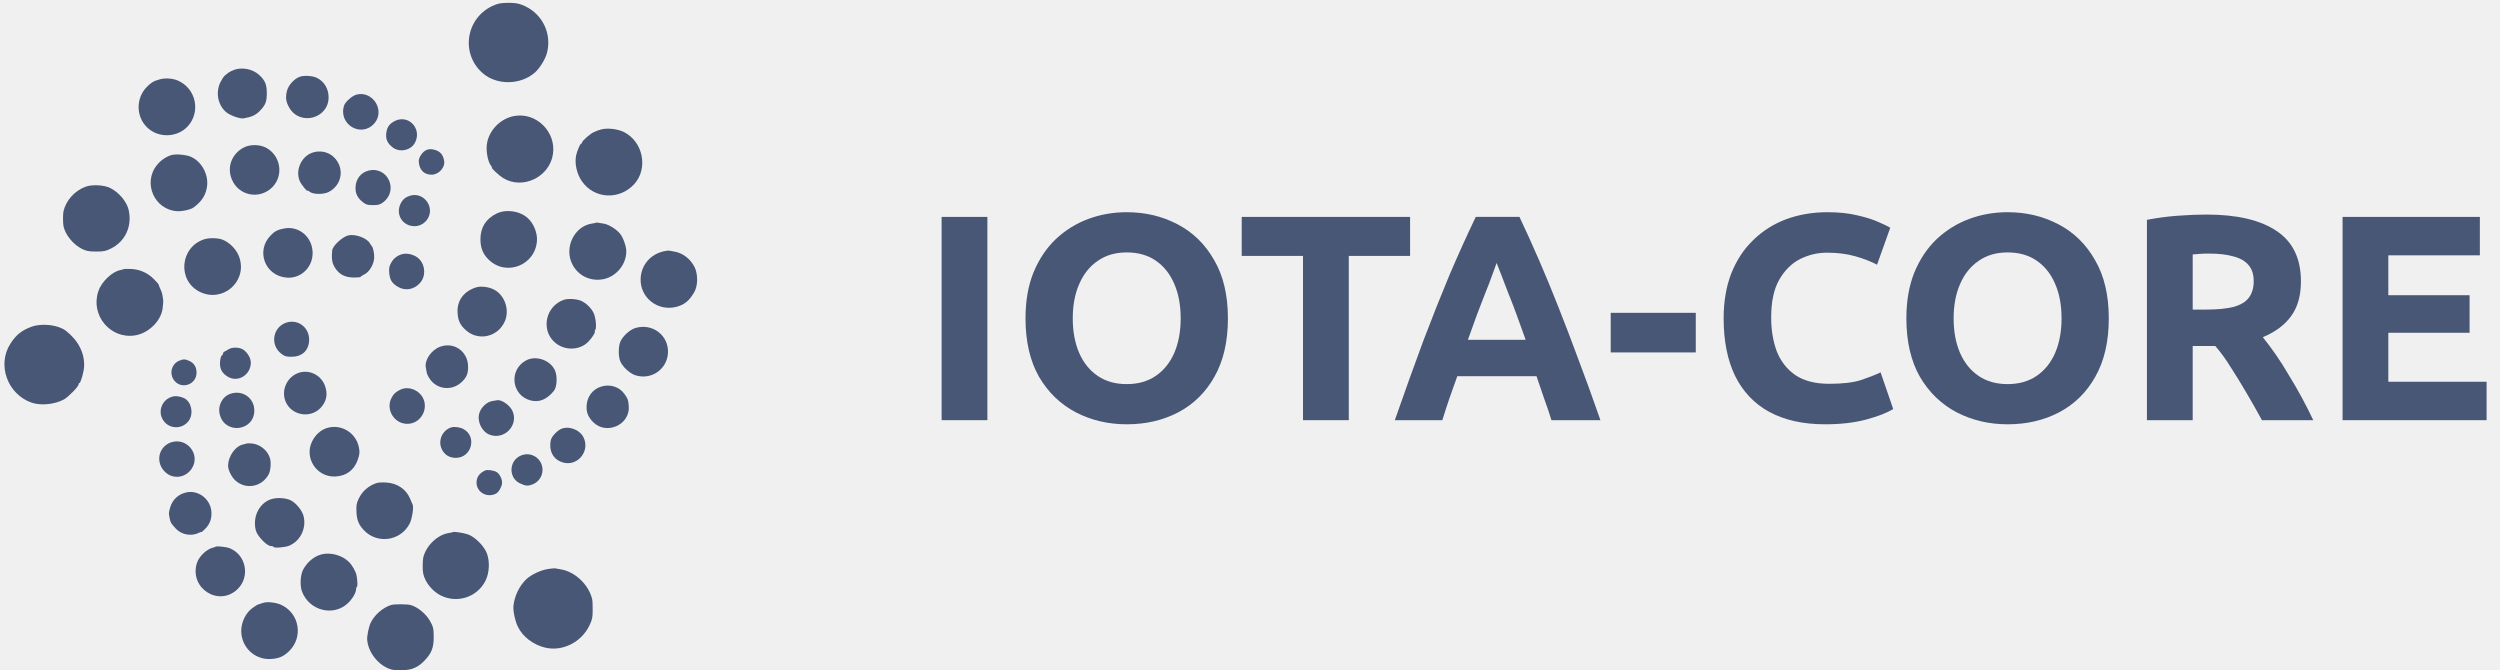
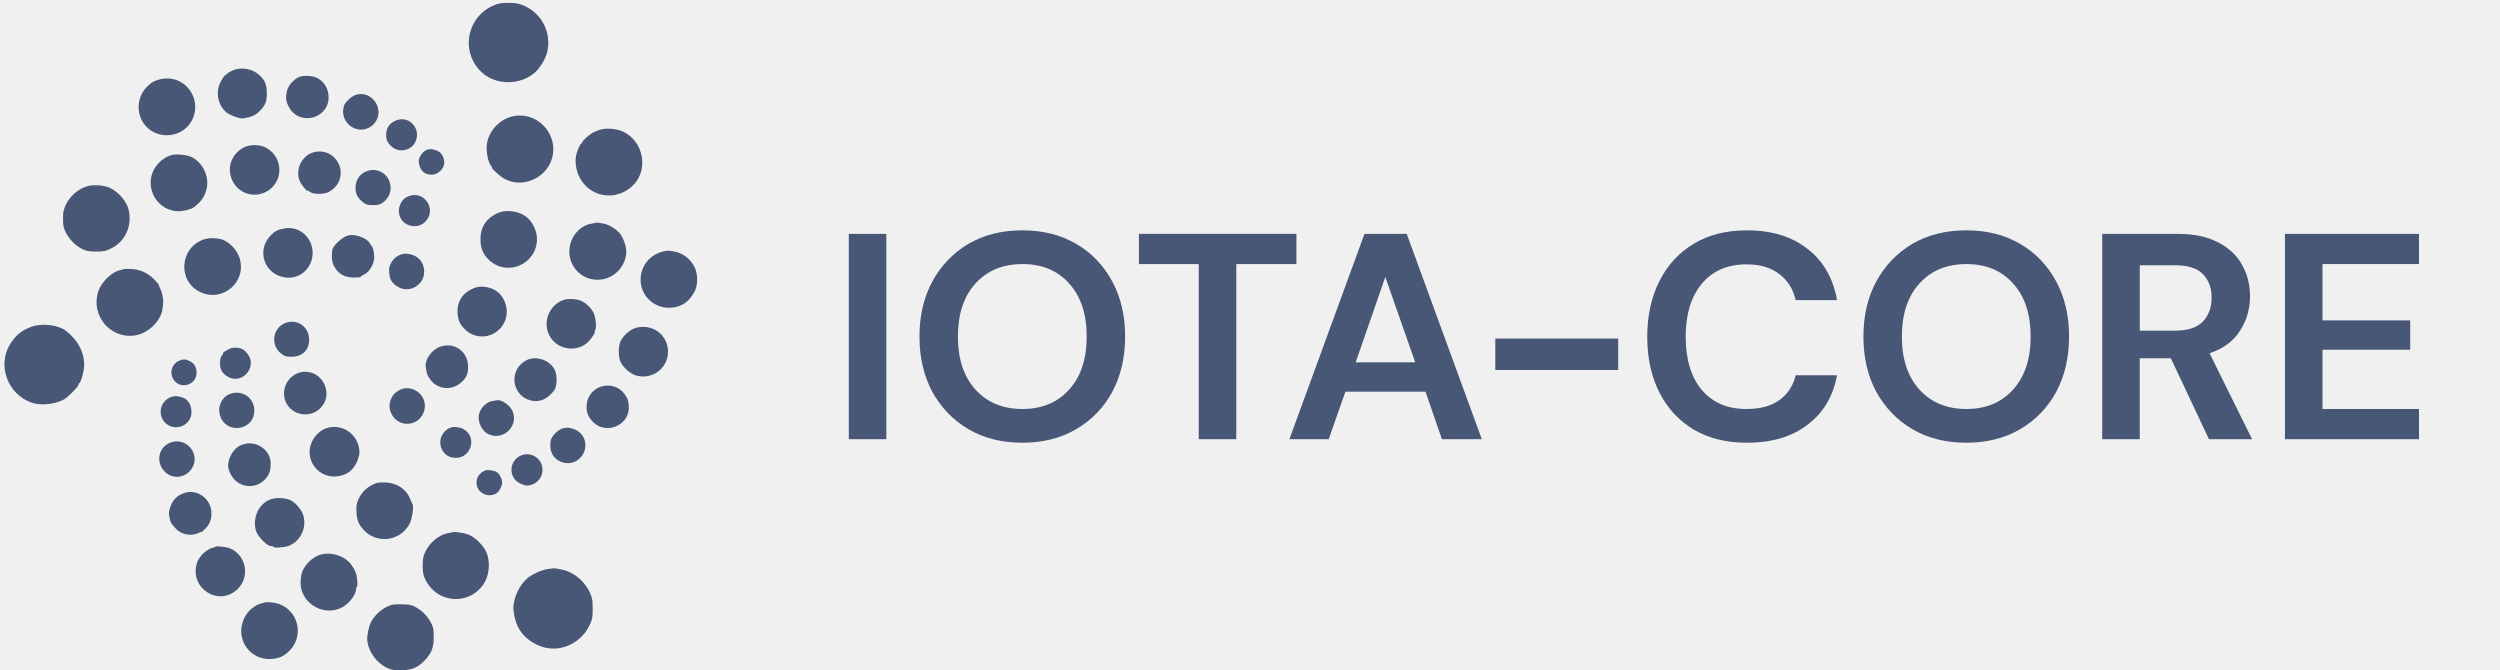
<svg xmlns="http://www.w3.org/2000/svg" width="250" height="67" viewBox="0 0 178 48" fill="none" version="1.1" id="svg2530" xml:space="preserve">
  <defs id="defs2534" />
  <g transform="matrix(0.0073903,0,0,-0.0073903,-0.2461051,48.94926)" fill="#000000" stroke="none" id="g4215" style="fill:#485776;fill-opacity:1">
    <path d="m 4785,6586 c -299,-93 -380,-468 -147,-672 135,-117 361,-116 501,2 52,45 107,133 123,199 45,181 -42,366 -210,447 -56,26 -81,32 -147,34 -44,1 -98,-3 -120,-10 z" id="path4107" style="fill:#485776;fill-opacity:1" />
    <path d="m 2227,5946 c -20,-8 -45,-20 -54,-27 -10,-8 -26,-21 -36,-29 -10,-8 -29,-38 -43,-66 -46,-97 -24,-217 55,-286 36,-32 134,-68 170,-62 74,12 115,30 152,66 60,60 74,92 74,178 0,84 -16,123 -74,177 -62,57 -165,78 -244,49 z" id="path4109" style="fill:#485776;fill-opacity:1" />
    <path d="m 2869,5881 c -56,-18 -115,-82 -129,-140 -16,-66 -9,-108 25,-165 105,-175 378,-101 379,103 0,84 -42,155 -114,190 -37,19 -118,25 -161,12 z" id="path4111" style="fill:#485776;fill-opacity:1" />
    <path d="m 1510,5855 c -58,-15 -87,-32 -129,-75 -105,-107 -105,-284 1,-389 107,-107 290,-104 394,5 133,142 83,373 -97,448 -49,20 -117,25 -169,11 z" id="path4113" style="fill:#485776;fill-opacity:1" />
    <path d="m 3417,5707 c -43,-10 -111,-70 -123,-107 -58,-183 167,-316 293,-173 108,122 -12,318 -170,280 z" id="path4115" style="fill:#485776;fill-opacity:1" />
    <path d="m 4944,5499 c -146,-26 -264,-159 -268,-303 -2,-67 18,-151 42,-178 8,-10 12,-18 9,-18 -14,0 69,-78 108,-102 189,-117 451,8 484,232 32,216 -162,407 -375,369 z" id="path4117" style="fill:#485776;fill-opacity:1" />
    <path d="m 3785,5450 c -52,-27 -75,-59 -82,-118 -7,-59 12,-99 63,-138 69,-53 181,-27 218,51 65,135 -68,272 -199,205 z" id="path4119" style="fill:#485776;fill-opacity:1" />
    <path d="m 5787,5369 c -20,-5 -54,-17 -75,-28 -41,-21 -112,-85 -112,-101 0,-5 -4,-10 -9,-10 -8,0 -37,-67 -47,-111 -17,-77 5,-180 55,-252 119,-173 365,-186 509,-27 136,151 85,409 -100,503 -60,30 -156,42 -221,26 z" id="path4121" style="fill:#485776;fill-opacity:1" />
    <path d="m 2327,5196 c -119,-58 -171,-189 -122,-309 65,-162 269,-202 393,-79 114,115 82,310 -63,385 -60,30 -148,32 -208,3 z" id="path4123" style="fill:#485776;fill-opacity:1" />
    <path d="m 4094,5170 c -38,-15 -78,-73 -76,-110 4,-82 50,-130 124,-130 70,0 134,70 122,135 -10,55 -33,85 -79,102 -36,13 -63,14 -91,3 z" id="path4125" style="fill:#485776;fill-opacity:1" />
    <path d="m 2985,5143 c -106,-37 -165,-170 -121,-274 14,-34 76,-110 76,-94 0,4 9,0 19,-9 31,-28 133,-30 185,-4 133,68 158,237 49,340 -53,50 -135,67 -208,41 z" id="path4127" style="fill:#485776;fill-opacity:1" />
    <path d="m 1620,5120 c -51,-15 -101,-49 -138,-94 -143,-173 -28,-438 196,-450 51,-2 128,15 157,36 82,59 124,129 132,216 10,112 -57,230 -156,275 -48,21 -147,30 -191,17 z" id="path4129" style="fill:#485776;fill-opacity:1" />
    <path d="m 3533,4970 c -76,-18 -126,-82 -128,-164 -2,-60 21,-104 73,-144 30,-23 45,-27 97,-27 52,0 68,5 99,28 151,116 43,351 -141,307 z" id="path4131" style="fill:#485776;fill-opacity:1" />
    <path d="m 790,4814 c -106,-38 -192,-133 -216,-239 -6,-26 -6,-113 0,-144 18,-85 95,-179 182,-222 40,-19 65,-24 134,-24 73,0 93,4 142,28 141,69 209,216 174,375 -18,79 -93,170 -177,212 -57,30 -177,37 -239,14 z" id="path4133" style="fill:#485776;fill-opacity:1" />
    <path d="m 3941,4728 c -51,-14 -78,-36 -100,-81 -51,-109 26,-222 146,-216 70,4 132,63 139,133 10,105 -86,190 -185,164 z" id="path4135" style="fill:#485776;fill-opacity:1" />
    <path d="m 4774,4554 c -104,-50 -158,-134 -158,-249 0,-83 23,-142 77,-196 170,-170 457,-58 471,183 4,75 -32,164 -87,215 -76,71 -209,92 -303,47 z" id="path4137" style="fill:#485776;fill-opacity:1" />
    <path d="m 5738,4465 c -1,-2 -21,-6 -43,-9 -171,-27 -270,-235 -188,-395 52,-102 157,-159 272,-148 139,12 252,137 251,276 -1,48 -30,131 -60,168 -37,46 -114,93 -162,99 -24,3 -48,7 -55,9 -6,2 -13,2 -15,0 z" id="path4139" style="fill:#485776;fill-opacity:1" />
    <path d="m 2715,4409 c -63,-12 -91,-25 -130,-65 -151,-150 -58,-397 155,-412 139,-10 254,104 249,247 -5,149 -133,256 -274,230 z" id="path4141" style="fill:#485776;fill-opacity:1" />
    <path d="m 3337,4342 c -58,-13 -154,-101 -158,-146 -9,-90 0,-132 37,-183 40,-53 89,-77 166,-80 37,-1 70,2 73,7 3,5 20,16 38,25 46,22 89,95 93,157 2,46 -11,106 -25,118 -3,3 -11,14 -17,25 -27,50 -140,92 -207,77 z" id="path4143" style="fill:#485776;fill-opacity:1" />
    <path d="m 1942,4305 c -239,-74 -268,-402 -46,-511 221,-108 460,98 384,331 -24,76 -92,147 -166,176 -44,16 -126,18 -172,4 z" id="path4145" style="fill:#485776;fill-opacity:1" />
    <path d="m 6396,4188 c -131,-28 -221,-133 -227,-263 -9,-187 167,-325 351,-275 74,20 121,59 168,140 36,60 38,171 6,240 -40,83 -118,143 -201,155 -21,3 -42,7 -48,9 -5,1 -27,-1 -49,-6 z" id="path4147" style="fill:#485776;fill-opacity:1" />
    <path d="m 3858,4160 c -49,-14 -85,-42 -108,-85 -19,-34 -22,-52 -18,-99 6,-67 28,-101 87,-135 71,-39 152,-25 209,37 59,63 57,169 -5,234 -38,40 -114,62 -165,48 z" id="path4149" style="fill:#485776;fill-opacity:1" />
    <path d="m 1158,4015 c -2,-2 -15,-6 -30,-9 -82,-15 -185,-112 -216,-206 -79,-231 116,-466 355,-428 128,20 247,134 267,254 5,33 9,86 6,94 -1,3 -3,20 -6,38 -2,18 -12,47 -21,65 -9,18 -16,35 -15,38 1,4 -19,28 -45,54 -61,63 -137,97 -224,101 -37,1 -69,1 -71,-1 z" id="path4151" style="fill:#485776;fill-opacity:1" />
    <path d="m 4575,3838 c -120,-38 -186,-126 -181,-242 4,-79 24,-123 81,-174 121,-108 310,-66 377,86 49,110 0,254 -104,308 -52,27 -128,36 -173,22 z" id="path4153" style="fill:#485776;fill-opacity:1" />
    <path d="m 5425,3717 c -175,-59 -226,-288 -91,-410 93,-85 242,-83 327,3 36,36 76,100 63,100 -4,0 -2,6 4,13 17,20 6,129 -18,173 -27,49 -74,92 -120,112 -43,18 -125,23 -165,9 z" id="path4155" style="fill:#485776;fill-opacity:1" />
    <path d="m 2737,3497 c -134,-42 -164,-217 -51,-303 32,-25 47,-29 99,-29 100,0 164,58 170,154 8,124 -102,213 -218,178 z" id="path4157" style="fill:#485776;fill-opacity:1" />
    <path d="M 264,3456 C 168,3421 113,3376 59,3291 -72,3086 31,2802 265,2720 c 90,-31 224,-17 313,31 43,24 142,125 142,145 0,8 4,14 8,14 13,0 43,107 46,160 6,130 -56,253 -177,347 -73,57 -231,76 -333,39 z" id="path4159" style="fill:#485776;fill-opacity:1" />
    <path d="m 6119,3444 c -53,-16 -119,-74 -145,-129 -20,-43 -23,-135 -5,-187 18,-54 91,-123 148,-142 154,-50 309,57 317,217 8,169 -150,290 -315,241 z" id="path4161" style="fill:#485776;fill-opacity:1" />
    <path d="m 4222,3261 c -82,-31 -148,-127 -136,-198 2,-13 6,-35 9,-49 2,-15 16,-44 31,-65 70,-102 211,-117 305,-32 52,47 68,88 65,161 -6,144 -141,234 -274,183 z" id="path4163" style="fill:#485776;fill-opacity:1" />
    <path d="m 2175,3238 c -16,-10 -36,-21 -42,-24 -7,-3 -13,-12 -13,-19 0,-7 -5,-15 -11,-17 -6,-2 -14,-28 -17,-57 -7,-73 20,-121 85,-155 97,-49 213,28 213,142 0,43 -29,93 -70,124 -36,26 -108,29 -145,6 z" id="path4165" style="fill:#485776;fill-opacity:1" />
    <path d="m 5059,3130 c -170,-90 -143,-339 42,-388 84,-22 156,7 226,91 33,40 37,151 8,207 -49,96 -183,139 -276,90 z" id="path4167" style="fill:#485776;fill-opacity:1" />
    <path d="m 1694,3126 c -69,-30 -95,-114 -55,-179 65,-106 227,-58 225,66 -1,53 -24,90 -69,111 -40,19 -60,20 -101,2 z" id="path4169" style="fill:#485776;fill-opacity:1" />
    <path d="m 2840,3004 c -105,-45 -156,-169 -113,-273 56,-134 236,-168 338,-63 58,60 74,134 44,215 -40,111 -164,166 -269,121 z" id="path4171" style="fill:#485776;fill-opacity:1" />
    <path d="m 5787,2876 c -84,-25 -139,-99 -142,-191 -3,-61 18,-109 66,-156 129,-125 356,-23 343,156 -5,62 -8,72 -41,118 -49,70 -140,100 -226,73 z" id="path4173" style="fill:#485776;fill-opacity:1" />
    <path d="m 3835,2844 c -45,-23 -66,-45 -86,-88 -48,-108 32,-237 151,-241 156,-6 238,189 124,297 -53,49 -131,63 -189,32 z" id="path4175" style="fill:#485776;fill-opacity:1" />
    <path d="m 2195,2807 c -82,-26 -129,-118 -105,-205 52,-194 335,-157 334,43 -1,120 -113,200 -229,162 z" id="path4177" style="fill:#485776;fill-opacity:1" />
    <path d="m 1645,2782 c -120,-21 -170,-160 -91,-250 64,-73 181,-65 236,15 47,68 25,178 -43,215 -29,15 -77,25 -102,20 z" id="path4179" style="fill:#485776;fill-opacity:1" />
    <path d="m 4780,2744 c -8,-2 -32,-5 -52,-9 -47,-7 -104,-59 -121,-111 -27,-78 17,-179 92,-212 145,-62 293,89 226,231 -25,53 -104,107 -145,101 z" id="path4181" style="fill:#485776;fill-opacity:1" />
    <path d="m 3124,2473 c -58,-19 -109,-66 -140,-129 -78,-159 42,-344 220,-340 109,3 189,62 224,166 18,54 19,71 9,120 -29,142 -177,228 -313,183 z" id="path4183" style="fill:#485776;fill-opacity:1" />
    <path d="m 4335,2481 c -86,-26 -132,-124 -96,-207 26,-58 72,-88 137,-89 156,-1 210,210 72,281 -31,16 -85,23 -113,15 z" id="path4185" style="fill:#485776;fill-opacity:1" />
    <path d="m 5389,2461 c -19,-10 -47,-35 -63,-55 -25,-30 -31,-48 -33,-91 -3,-89 44,-154 127,-176 143,-37 263,117 193,249 -41,76 -152,112 -224,73 z" id="path4187" style="fill:#485776;fill-opacity:1" />
    <path d="m 1616,2335 c -115,-40 -151,-179 -70,-273 76,-90 211,-78 274,23 84,136 -52,302 -204,250 z" id="path4189" style="fill:#485776;fill-opacity:1" />
    <path d="m 2347,2324 c -2,-2 -12,-5 -23,-7 -81,-13 -154,-113 -154,-211 0,-41 35,-110 73,-143 103,-90 259,-58 322,66 17,34 23,105 12,148 -21,79 -99,143 -183,148 -24,1 -45,1 -47,-1 z" id="path4191" style="fill:#485776;fill-opacity:1" />
    <path d="m 5005,2206 c -114,-51 -118,-214 -8,-267 56,-27 78,-29 123,-12 45,18 79,55 92,100 34,125 -88,232 -207,179 z" id="path4193" style="fill:#485776;fill-opacity:1" />
    <path d="m 4660,2062 c -54,-25 -82,-65 -82,-117 0,-94 104,-152 190,-106 26,14 55,66 58,101 2,36 -22,87 -51,106 -28,18 -92,27 -115,16 z" id="path4195" style="fill:#485776;fill-opacity:1" />
    <path d="m 3610,1941 c -79,-26 -141,-80 -174,-152 -21,-43 -25,-66 -22,-123 2,-79 21,-128 70,-180 129,-140 358,-109 446,62 23,45 41,158 29,183 -4,8 -15,34 -25,58 -38,93 -127,152 -234,157 -36,2 -76,0 -90,-5 z" id="path4197" style="fill:#485776;fill-opacity:1" />
    <path d="m 1765,1850 c -78,-17 -136,-71 -157,-147 -15,-53 -15,-51 -4,-107 8,-39 12,-46 59,-97 56,-61 155,-78 229,-38 10,5 18,7 18,4 0,-3 16,10 35,29 49,49 67,99 63,169 -9,122 -126,213 -243,187 z" id="path4199" style="fill:#485776;fill-opacity:1" />
    <path d="m 2583,1783 c -115,-40 -178,-175 -144,-303 16,-56 107,-150 146,-150 14,0 25,-4 25,-8 0,-14 113,-5 151,11 111,46 172,174 139,292 -15,54 -75,126 -126,150 -49,23 -139,27 -191,8 z" id="path4201" style="fill:#485776;fill-opacity:1" />
    <path d="m 4348,1465 c -2,-2 -20,-6 -41,-9 -108,-17 -218,-123 -245,-236 -8,-34 -8,-129 0,-161 20,-84 90,-169 171,-209 162,-79 354,-14 433,146 37,76 42,185 12,264 -28,72 -114,158 -183,183 -45,15 -139,30 -147,22 z" id="path4203" style="fill:#485776;fill-opacity:1" />
    <path d="m 2047,1323 c -3,-2 -11,-6 -19,-7 -65,-14 -142,-86 -162,-155 -71,-243 216,-423 396,-248 122,118 84,327 -72,394 -34,15 -134,26 -143,16 z" id="path4205" style="fill:#485776;fill-opacity:1" />
    <path d="m 3078,1250 c -72,-18 -136,-70 -179,-145 -29,-52 -35,-159 -12,-218 72,-186 307,-243 446,-109 42,40 77,100 77,131 0,11 4,22 8,25 8,5 7,50 -2,106 -6,40 -41,103 -77,138 -65,63 -174,93 -261,72 z" id="path4207" style="fill:#485776;fill-opacity:1" />
    <path d="m 5275,1108 c -70,-9 -166,-54 -214,-99 -68,-65 -115,-163 -125,-258 -5,-49 16,-149 43,-203 46,-97 150,-176 266,-203 166,-39 349,52 427,214 28,58 32,77 32,151 1,47 -2,96 -6,110 -37,142 -169,264 -308,285 -24,4 -47,8 -50,9 -3,1 -32,-1 -65,-6 z" id="path4209" style="fill:#485776;fill-opacity:1" />
    <path d="m 2525,783 c -11,-2 -27,-7 -35,-10 -8,-3 -21,-7 -28,-9 -7,-1 -33,-17 -58,-36 -65,-48 -108,-139 -107,-224 3,-157 131,-277 285,-269 80,4 128,25 182,79 135,135 97,361 -75,444 -44,22 -123,33 -164,25 z" id="path4211" style="fill:#485776;fill-opacity:1" />
    <path d="m 3751,759 c -81,-25 -164,-97 -200,-175 -17,-35 -35,-123 -33,-159 7,-126 114,-259 236,-292 11,-4 55,-7 96,-7 96,0 162,27 225,95 69,73 88,124 88,229 0,80 -5,100 -38,157 -41,70 -119,133 -185,151 -36,10 -158,10 -189,1 z" id="path4213" style="fill:#485776;fill-opacity:1" />
  </g>
-   <g aria-label="IOTA-CORE" id="text4695" style="font-weight:800;font-size:21.015px;line-height:0;font-family:Ubuntu;-inkscape-font-specification:'Ubuntu Ultra-Bold';fill:#485776;stroke-width:0.716">
-     <path d="M 66.907,30.102 V 15.539 h 3.278 v 14.563 z" id="path843" />
-     <path d="m 80.168,30.397 q -1.996,0 -3.657,-0.862 -1.639,-0.862 -2.627,-2.543 -0.967,-1.702 -0.967,-4.182 0,-1.87 0.567,-3.278 0.588,-1.429 1.597,-2.396 1.03,-0.967 2.333,-1.45 1.303,-0.483 2.753,-0.483 1.996,0 3.636,0.862 1.66,0.862 2.627,2.564 0.988,1.681 0.988,4.182 0,2.48 -0.967,4.182 -0.946,1.681 -2.585,2.543 -1.639,0.862 -3.699,0.862 z m 0,-2.879 q 1.219,0 2.08,-0.588 0.862,-0.588 1.324,-1.639 0.462,-1.072 0.462,-2.48 0,-1.429 -0.462,-2.48 -0.462,-1.072 -1.324,-1.66 -0.862,-0.588 -2.08,-0.588 -1.219,0 -2.08,0.609 -0.862,0.588 -1.324,1.66 -0.462,1.051 -0.462,2.459 0,1.408 0.462,2.48 0.462,1.051 1.324,1.639 0.862,0.588 2.08,0.588 z" id="path845" />
-     <path d="M 92.798,30.102 V 18.334 H 88.406 v -2.795 h 12.063 v 2.795 h -4.392 v 11.768 z" id="path847" />
-     <path d="m 99.375,30.102 q 1.093,-3.131 2.038,-5.674 0.967,-2.543 1.87,-4.707 0.925,-2.165 1.891,-4.182 h 3.131 q 0.715,1.513 1.408,3.11 0.693,1.597 1.387,3.362 0.693,1.744 1.429,3.741 0.757,1.996 1.576,4.35 h -3.509 q -0.231,-0.757 -0.525,-1.555 -0.273,-0.799 -0.546,-1.597 h -5.674 q -0.273,0.799 -0.567,1.597 -0.273,0.799 -0.504,1.555 z M 104.608,24.344 h 4.14 q -0.336,-0.946 -0.651,-1.807 -0.315,-0.862 -0.609,-1.576 -0.273,-0.715 -0.483,-1.261 -0.21,-0.546 -0.336,-0.862 -0.105,0.315 -0.315,0.862 -0.189,0.546 -0.483,1.261 -0.273,0.715 -0.609,1.576 -0.315,0.862 -0.651,1.807 z" id="path849" />
-     <path d="m 114.842,25.248 v -2.837 h 6.094 v 2.837 z" id="path851" />
-     <path d="m 130.204,30.397 q -2.354,0 -3.993,-0.883 -1.618,-0.883 -2.459,-2.585 -0.82,-1.702 -0.82,-4.119 0,-1.807 0.546,-3.215 0.567,-1.429 1.576,-2.396 1.009,-0.988 2.354,-1.492 1.366,-0.504 2.963,-0.504 1.24,0 2.165,0.231 0.925,0.21 1.513,0.483 0.588,0.252 0.82,0.399 l -0.946,2.648 q -0.672,-0.357 -1.576,-0.609 -0.883,-0.252 -2.017,-0.252 -1.009,0 -1.933,0.462 -0.904,0.462 -1.492,1.492 -0.567,1.009 -0.567,2.69 0,1.345 0.399,2.417 0.42,1.072 1.324,1.702 0.925,0.63 2.438,0.63 1.45,0 2.291,-0.273 0.862,-0.294 1.387,-0.546 l 0.904,2.627 q -0.693,0.42 -1.954,0.757 -1.261,0.336 -2.921,0.336 z" id="path853" />
-     <path d="m 143.275,30.397 q -1.996,0 -3.657,-0.862 -1.639,-0.862 -2.627,-2.543 -0.967,-1.702 -0.967,-4.182 0,-1.87 0.567,-3.278 0.588,-1.429 1.597,-2.396 1.03,-0.967 2.333,-1.45 1.303,-0.483 2.753,-0.483 1.996,0 3.636,0.862 1.66,0.862 2.627,2.564 0.988,1.681 0.988,4.182 0,2.48 -0.967,4.182 -0.946,1.681 -2.585,2.543 -1.639,0.862 -3.699,0.862 z m 0,-2.879 q 1.219,0 2.08,-0.588 0.862,-0.588 1.324,-1.639 0.462,-1.072 0.462,-2.48 0,-1.429 -0.462,-2.48 -0.462,-1.072 -1.324,-1.66 -0.862,-0.588 -2.08,-0.588 -1.219,0 -2.08,0.609 -0.862,0.588 -1.324,1.66 -0.462,1.051 -0.462,2.459 0,1.408 0.462,2.48 0.462,1.051 1.324,1.639 0.862,0.588 2.08,0.588 z" id="path855" />
-     <path d="M 153.258,30.102 V 15.749 q 1.072,-0.21 2.207,-0.294 1.156,-0.084 2.059,-0.084 3.278,0 5.023,1.177 1.744,1.156 1.744,3.615 0,1.534 -0.715,2.501 -0.693,0.946 -2.017,1.492 0.441,0.546 0.925,1.24 0.483,0.693 0.946,1.492 0.483,0.778 0.925,1.597 0.441,0.82 0.82,1.618 h -3.678 q -0.525,-0.967 -1.093,-1.933 -0.567,-0.967 -1.135,-1.849 -0.546,-0.883 -1.114,-1.534 0,0 0,0 0,0 0,0 h -1.618 v 5.317 z m 3.278,-7.923 h 0.925 q 1.24,0 1.996,-0.189 0.757,-0.21 1.093,-0.651 0.357,-0.462 0.357,-1.198 0,-0.715 -0.357,-1.135 -0.357,-0.441 -1.072,-0.63 -0.715,-0.21 -1.765,-0.21 -0.357,0 -0.651,0.021 -0.273,0.021 -0.525,0.042 z" id="path857" />
-     <path d="M 167.274,30.102 V 15.539 h 9.835 v 2.753 h -6.557 v 2.858 h 5.821 v 2.69 h -5.821 v 3.509 h 7.04 v 2.753 z" id="path859" />
+   <g aria-label="IOTA-CORE" id="text4695" style="font-weight:800;font-size:21.015px;font-family:Ubuntu;-inkscape-font-specification:'Ubuntu Ultra-Bold';fill:#485776;stroke-width:0.716" transform="translate(1.432836,0.8364015)">
+     <g aria-label="IOTA-CORE" id="text851" style="fill:#ffffff;stroke-width:0.513">
+       <path d="m 58.824,30.629 v -14.71 h 2.69 v 14.71 z" style="-inkscape-font-specification:'DM Sans Bold';fill:#485776" id="path1183" />
+       <path d="m 71.265,30.881 q -2.207,0 -3.867,-0.967 -1.639,-0.967 -2.585,-2.669 -0.925,-1.723 -0.925,-3.972 0,-2.249 0.925,-3.951 0.946,-1.723 2.585,-2.69 1.66,-0.967 3.867,-0.967 2.186,0 3.846,0.967 1.66,0.967 2.585,2.69 0.925,1.702 0.925,3.951 0,2.249 -0.925,3.972 -0.925,1.702 -2.585,2.669 -1.66,0.967 -3.846,0.967 z m 0,-2.417 q 2.101,0 3.341,-1.387 1.261,-1.387 1.261,-3.804 0,-2.417 -1.261,-3.804 -1.24,-1.387 -3.341,-1.387 -2.101,0 -3.362,1.387 -1.261,1.387 -1.261,3.804 0,2.417 1.261,3.804 1.261,1.387 3.362,1.387 z" style="-inkscape-font-specification:'DM Sans Bold';fill:#485776" id="path1185" />
+       <path d="M 83.895,30.629 V 18.083 h -4.287 v -2.165 h 11.285 v 2.165 h -4.308 v 12.546 z" style="-inkscape-font-specification:'DM Sans Bold';fill:#485776" id="path1187" />
+       <path d="m 90.389,30.629 5.38,-14.71 h 3.026 l 5.38,14.71 h -2.858 l -1.177,-3.404 h -5.737 l -1.198,3.404 z m 4.749,-5.506 h 4.266 l -2.144,-6.115 z" style="-inkscape-font-specification:'DM Sans Bold';fill:#485776" id="path1189" />
+       <path d="m 105.141,25.669 v -2.249 h 8.805 v 2.249 z" style="-inkscape-font-specification:'DM Sans Bold';fill:#485776" id="path1191" />
+       <path d="m 123.172,30.881 q -2.228,0 -3.825,-0.946 -1.597,-0.967 -2.459,-2.669 -0.862,-1.723 -0.862,-3.972 0,-2.249 0.862,-3.972 0.862,-1.723 2.459,-2.69 1.597,-0.967 3.825,-0.967 2.648,0 4.329,1.324 1.702,1.303 2.123,3.678 h -2.963 q -0.273,-1.198 -1.177,-1.87 -0.883,-0.693 -2.354,-0.693 -2.038,0 -3.194,1.387 -1.156,1.387 -1.156,3.804 0,2.417 1.156,3.804 1.156,1.366 3.194,1.366 1.471,0 2.354,-0.63 0.904,-0.651 1.177,-1.786 h 2.963 q -0.42,2.27 -2.123,3.552 -1.681,1.282 -4.329,1.282 z" style="-inkscape-font-specification:'DM Sans Bold';fill:#485776" id="path1193" />
+       <path d="m 138.891,30.881 q -2.207,0 -3.867,-0.967 -1.639,-0.967 -2.585,-2.669 -0.925,-1.723 -0.925,-3.972 0,-2.249 0.925,-3.951 0.946,-1.723 2.585,-2.69 1.66,-0.967 3.867,-0.967 2.186,0 3.846,0.967 1.66,0.967 2.585,2.69 0.925,1.702 0.925,3.951 0,2.249 -0.925,3.972 -0.925,1.702 -2.585,2.669 -1.66,0.967 -3.846,0.967 z m 0,-2.417 q 2.101,0 3.341,-1.387 1.261,-1.387 1.261,-3.804 0,-2.417 -1.261,-3.804 -1.24,-1.387 -3.341,-1.387 -2.101,0 -3.362,1.387 -1.261,1.387 -1.261,3.804 0,2.417 1.261,3.804 1.261,1.387 3.362,1.387 z" style="-inkscape-font-specification:'DM Sans Bold';fill:#485776" id="path1195" />
+       <path d="m 148.621,30.629 v -14.71 h 5.401 q 1.765,0 2.9,0.609 1.156,0.588 1.723,1.618 0.567,1.009 0.567,2.249 0,1.345 -0.715,2.459 -0.693,1.114 -2.186,1.618 l 3.047,6.157 h -3.089 l -2.732,-5.8 h -2.228 v 5.8 z m 2.69,-7.776 h 2.543 q 1.345,0 1.975,-0.651 0.63,-0.651 0.63,-1.723 0,-1.051 -0.63,-1.681 -0.609,-0.63 -1.996,-0.63 h -2.522 z" style="-inkscape-font-specification:'DM Sans Bold';fill:#485776" id="path1197" />
+       <path d="m 161.713,30.629 v -14.71 h 9.604 v 2.165 h -6.914 v 4.035 h 6.283 v 2.101 h -6.283 v 4.245 h 6.914 v 2.165 z" style="-inkscape-font-specification:'DM Sans Bold';fill:#485776" id="path1199" />
+     </g>
  </g>
</svg>
